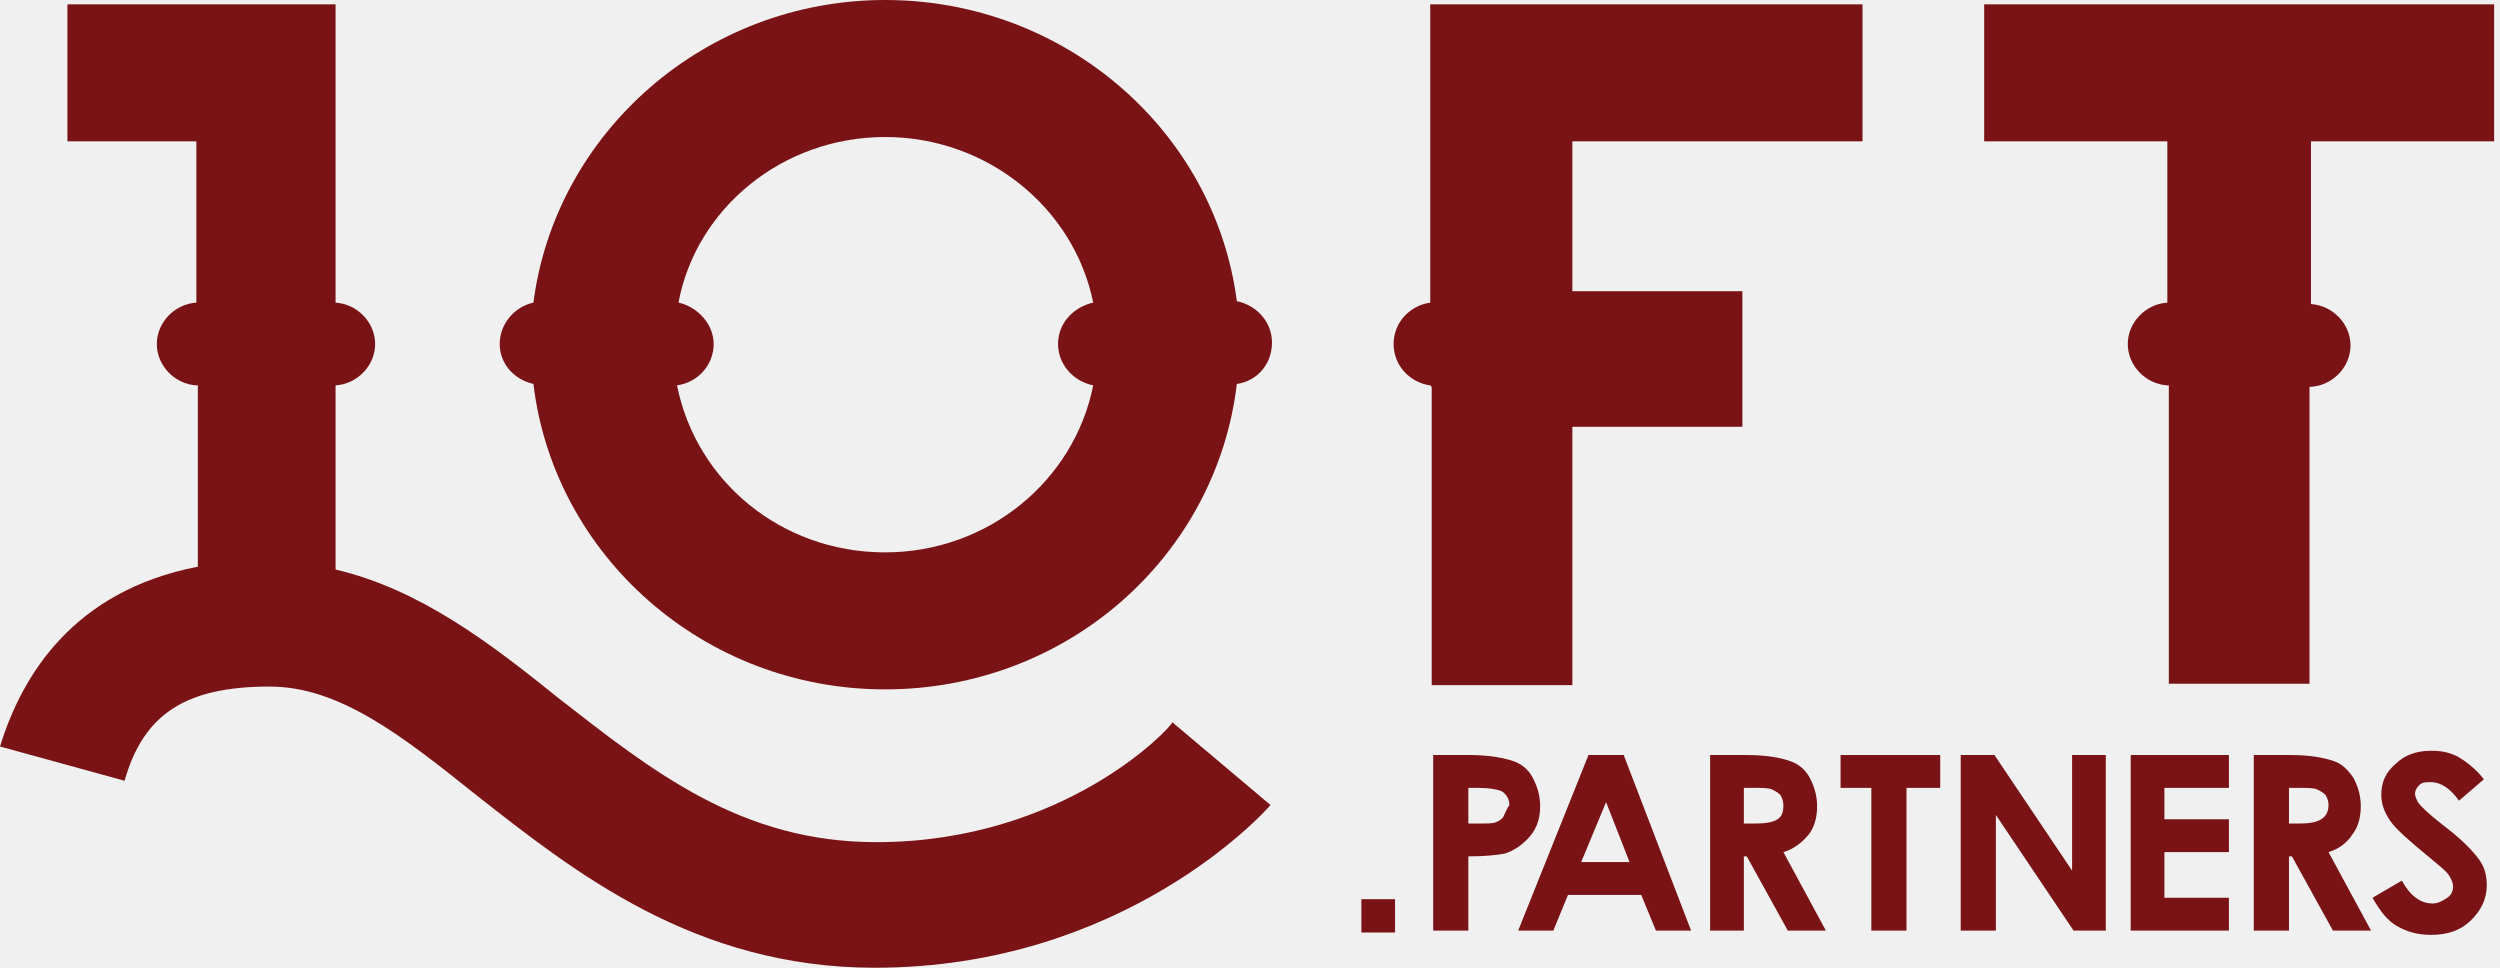
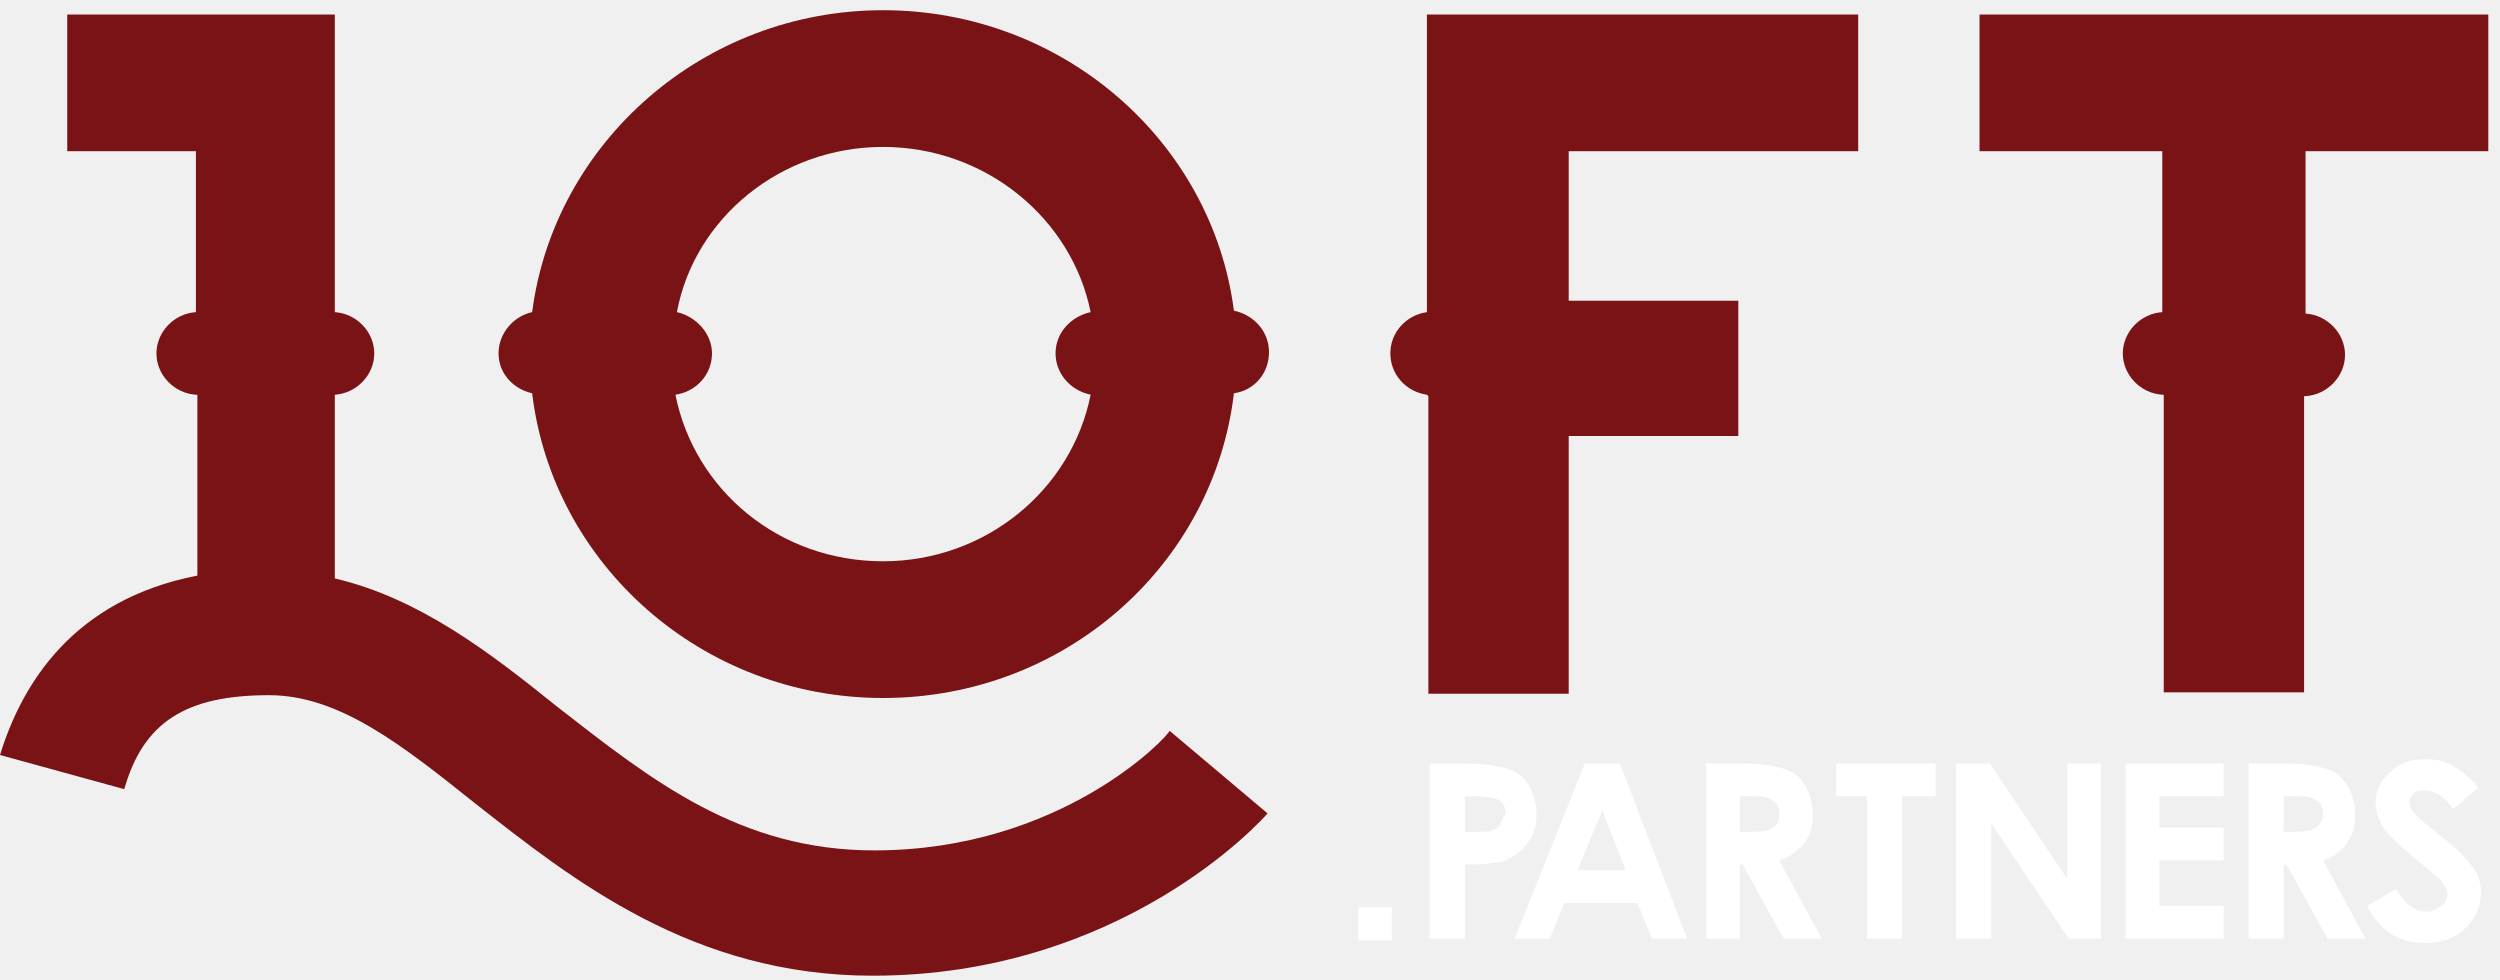
- <svg xmlns="http://www.w3.org/2000/svg" width="93" height="36" viewBox="0 0 93 36" fill="none">
-   <path d="M56.912 31.114C57.184 30.795 57.293 30.424 57.293 29.999C57.293 29.574 57.184 29.256 57.021 28.937C56.857 28.618 56.585 28.406 56.258 28.3C55.931 28.194 55.386 28.087 54.677 28.087H53.314V34.618H54.622V31.857C55.276 31.857 55.713 31.804 55.985 31.751C56.312 31.645 56.639 31.432 56.912 31.114ZM55.931 30.37C55.876 30.477 55.767 30.53 55.658 30.583C55.549 30.636 55.331 30.636 55.004 30.636H54.622V29.309H55.004C55.386 29.309 55.658 29.362 55.822 29.415C56.04 29.521 56.149 29.733 56.149 29.946C56.04 30.105 55.985 30.264 55.931 30.37Z" fill="#7A1316" />
-   <path d="M59.092 28.087L56.476 34.618H57.784L58.329 33.291H61.055L61.6 34.618H62.908L60.401 28.087H59.092ZM58.82 32.069L59.746 29.84L60.619 32.069H58.82Z" fill="#7A1316" />
-   <path d="M67.269 31.061C67.487 30.795 67.596 30.424 67.596 29.999C67.596 29.574 67.487 29.256 67.324 28.937C67.16 28.618 66.888 28.406 66.56 28.3C66.233 28.194 65.743 28.087 64.98 28.087H63.617V34.618H64.871V31.857H64.98L66.506 34.618H67.923L66.342 31.698C66.724 31.592 67.051 31.326 67.269 31.061ZM66.124 30.477C65.961 30.583 65.688 30.636 65.307 30.636H64.871V29.309H65.198C65.525 29.309 65.797 29.309 65.906 29.362C66.015 29.415 66.124 29.468 66.233 29.574C66.288 29.68 66.342 29.786 66.342 29.946C66.342 30.211 66.288 30.37 66.124 30.477Z" fill="#7A1316" />
-   <path d="M68.469 29.309H69.614V34.618H70.922V29.309H72.176V28.087H68.469V29.309Z" fill="#7A1316" />
-   <path d="M77.082 32.388L74.193 28.087H72.939V34.618H74.247V30.317L77.136 34.618H78.336V28.087H77.082V32.388Z" fill="#7A1316" />
-   <path d="M79.262 34.618H82.915V33.397H80.516V31.698H82.915V30.477H80.516V29.309H82.915V28.087H79.262V34.618Z" fill="#7A1316" />
-   <path d="M87.494 31.061C87.712 30.795 87.821 30.424 87.821 29.999C87.821 29.574 87.712 29.256 87.548 28.937C87.33 28.618 87.112 28.406 86.785 28.3C86.458 28.194 85.967 28.087 85.204 28.087H83.841V34.618H85.15V31.857H85.259L86.785 34.618H88.202L86.621 31.698C87.003 31.592 87.33 31.326 87.494 31.061ZM86.349 30.477C86.185 30.583 85.913 30.636 85.531 30.636H85.15V29.309H85.477C85.804 29.309 86.076 29.309 86.185 29.362C86.294 29.415 86.403 29.468 86.513 29.574C86.567 29.68 86.621 29.786 86.621 29.946C86.621 30.211 86.513 30.37 86.349 30.477Z" fill="#7A1316" />
-   <path d="M91.746 31.432C91.637 31.326 91.364 31.061 90.874 30.689C90.328 30.264 90.056 29.999 89.947 29.84C89.892 29.733 89.838 29.627 89.838 29.521C89.838 29.415 89.892 29.308 90.001 29.202C90.11 29.096 90.219 29.096 90.437 29.096C90.764 29.096 91.146 29.308 91.473 29.786L92.4 28.99C92.073 28.565 91.691 28.3 91.419 28.14C91.091 27.981 90.819 27.928 90.437 27.928C89.892 27.928 89.456 28.087 89.129 28.406C88.748 28.724 88.584 29.096 88.584 29.574C88.584 29.893 88.693 30.211 88.911 30.53C89.129 30.848 89.62 31.273 90.328 31.857C90.71 32.176 90.983 32.388 91.091 32.547C91.201 32.707 91.255 32.866 91.255 32.972C91.255 33.131 91.201 33.291 91.037 33.397C90.874 33.503 90.71 33.609 90.492 33.609C90.056 33.609 89.674 33.344 89.347 32.76L88.257 33.397C88.529 33.875 88.802 34.246 89.184 34.459C89.565 34.671 89.947 34.777 90.437 34.777C91.037 34.777 91.528 34.618 91.909 34.246C92.291 33.875 92.509 33.45 92.509 32.919C92.509 32.654 92.454 32.388 92.345 32.176C92.236 31.963 92.018 31.698 91.746 31.432Z" fill="#7A1316" />
-   <path d="M92.4 0.161H74.084H73.811V0.426V4.992V5.258H74.084H80.625V11.258C79.808 11.311 79.153 12.001 79.153 12.797C79.153 13.594 79.808 14.284 80.625 14.337C80.625 14.337 80.625 14.337 80.68 14.337V25.169V25.434H80.952H85.64H85.913V25.169V14.39C85.913 14.39 85.913 14.39 85.968 14.39C86.785 14.337 87.439 13.647 87.439 12.851C87.439 12.054 86.785 11.364 85.968 11.311V5.258H92.509H92.782V4.992V0.426V0.161H92.4Z" fill="#7A1316" />
-   <path d="M53.259 25.222V25.487H53.532H58.22H58.492V25.222V15.877H64.543H64.816V15.611V11.098V10.833H64.543H58.492V5.258H69.013H69.286V4.992V0.426V0.161H69.013H53.477H53.205V0.426V11.258C52.441 11.364 51.842 12.001 51.842 12.797C51.842 13.594 52.441 14.231 53.205 14.337L53.259 14.39V15.665V25.222Z" fill="#7A1316" />
-   <path d="M32.599 31.328C27.584 31.328 24.313 28.726 20.77 25.965C18.262 23.947 15.645 21.93 12.483 21.186V15.611V14.337C13.301 14.284 13.955 13.594 13.955 12.797C13.955 12.001 13.301 11.311 12.483 11.258V11.098V4.992V0.426V0.161H12.374H2.508V5.258H7.305V11.258C6.487 11.311 5.833 12.001 5.833 12.797C5.833 13.594 6.487 14.284 7.305 14.337C7.305 14.337 7.305 14.337 7.359 14.337V15.611V21.08C2.726 21.983 0.818 25.116 0 27.77L4.634 29.044C5.342 26.549 6.923 25.54 10.03 25.54C12.647 25.54 14.991 27.399 17.717 29.576C21.369 32.443 25.839 36 32.544 36C41.812 36 47.045 30.213 47.263 29.947L43.611 26.868C43.556 27.08 39.577 31.328 32.599 31.328Z" fill="#7A1316" />
-   <path d="M19.843 14.283C20.606 20.654 26.167 25.645 32.926 25.645C39.686 25.645 45.246 20.707 46.01 14.283C46.773 14.176 47.318 13.539 47.318 12.743C47.318 11.999 46.773 11.362 46.01 11.203C45.192 4.885 39.632 0 32.926 0C26.221 0 20.661 4.938 19.843 11.256C19.134 11.415 18.589 12.053 18.589 12.796C18.589 13.539 19.134 14.123 19.843 14.283ZM32.926 5.097C36.742 5.097 39.959 7.752 40.667 11.256C39.959 11.415 39.359 11.999 39.359 12.796C39.359 13.539 39.904 14.176 40.667 14.336C39.959 17.893 36.742 20.548 32.926 20.548C29.056 20.548 25.894 17.893 25.186 14.336C25.949 14.229 26.548 13.592 26.548 12.796C26.548 12.053 25.949 11.415 25.24 11.256C25.894 7.752 29.11 5.097 32.926 5.097Z" fill="#7A1316" />
-   <path d="M51.896 33.45H50.643V34.689H51.896V33.45Z" fill="#7A1316" />
+ <svg xmlns="http://www.w3.org/2000/svg" width="171" height="67" viewBox="0 0 171 67" fill="none">
+   <path d="M104.4 57.775C104.9 57.191 105.1 56.509 105.1 55.73C105.1 54.95 104.9 54.366 104.6 53.782C104.3 53.197 103.8 52.807 103.2 52.613C102.6 52.418 101.6 52.223 100.3 52.223H97.8V64.203H100.2V59.138C101.4 59.138 102.2 59.041 102.7 58.944C103.3 58.749 103.9 58.359 104.4 57.775ZM102.6 56.411C102.5 56.606 102.3 56.703 102.1 56.801C101.9 56.898 101.5 56.898 100.9 56.898H100.2V54.463H100.9C101.6 54.463 102.1 54.561 102.4 54.658C102.8 54.853 103 55.242 103 55.632C102.8 55.924 102.7 56.217 102.6 56.411Z" fill="#FFFFFF" />
+   <path d="M108.4 52.223L103.6 64.203H106L107 61.768H112L113 64.203H115.4L110.8 52.223H108.4ZM107.9 59.528L109.6 55.437L111.2 59.528H107.9Z" fill="#FFFFFF" />
+   <path d="M123.4 57.678C123.8 57.191 124 56.509 124 55.73C124 54.95 123.8 54.366 123.5 53.782C123.2 53.197 122.7 52.807 122.1 52.613C121.5 52.418 120.6 52.223 119.2 52.223H116.7V64.203H119V59.138H119.2L122 64.203H124.6L121.7 58.846C122.4 58.651 123 58.164 123.4 57.678ZM121.3 56.606C121 56.801 120.5 56.898 119.8 56.898H119V54.463H119.6C120.2 54.463 120.7 54.463 120.9 54.561C121.1 54.658 121.3 54.755 121.5 54.95C121.6 55.145 121.7 55.34 121.7 55.632C121.7 56.119 121.6 56.411 121.3 56.606Z" fill="#FFFFFF" />
+   <path d="M125.6 54.463H127.7V64.203H130.1V54.463H132.4V52.223H125.6V54.463Z" fill="#FFFFFF" />
+   <path d="M141.4 60.112L136.1 52.223H133.8V64.203H136.2V56.314L141.5 64.203H143.7V52.223H141.4V60.112Z" fill="#FFFFFF" />
+   <path d="M145.4 64.203H152.1V61.963H147.7V58.846H152.1V56.606H147.7V54.463H152.1V52.223H145.4V64.203Z" fill="#FFFFFF" />
+   <path d="M160.5 57.678C160.9 57.191 161.1 56.509 161.1 55.73C161.1 54.95 160.9 54.366 160.6 53.782C160.2 53.197 159.8 52.807 159.2 52.613C158.6 52.418 157.7 52.223 156.3 52.223H153.8V64.203H156.2V59.138H156.4L159.2 64.203H161.8L158.9 58.846C159.6 58.651 160.2 58.164 160.5 57.678ZM158.4 56.606C158.1 56.801 157.6 56.898 156.9 56.898H156.2V54.463H156.8C157.4 54.463 157.9 54.463 158.1 54.561C158.3 54.658 158.5 54.755 158.7 54.95C158.8 55.145 158.9 55.34 158.9 55.632C158.9 56.119 158.7 56.411 158.4 56.606Z" fill="#FFFFFF" />
+   <path d="M168.3 58.359C168.1 58.164 167.6 57.678 166.7 56.996C165.7 56.217 165.2 55.73 165 55.437C164.9 55.242 164.8 55.048 164.8 54.853C164.8 54.658 164.9 54.463 165.1 54.269C165.3 54.074 165.5 54.074 165.9 54.074C166.5 54.074 167.2 54.463 167.8 55.34L169.5 53.879C168.9 53.1 168.2 52.613 167.7 52.321C167.1 52.028 166.6 51.931 165.9 51.931C164.9 51.931 164.1 52.223 163.5 52.807C162.8 53.392 162.5 54.074 162.5 54.95C162.5 55.535 162.7 56.119 163.1 56.703C163.5 57.288 164.4 58.067 165.7 59.138C166.4 59.723 166.9 60.112 167.1 60.405C167.3 60.697 167.4 60.989 167.4 61.184C167.4 61.476 167.3 61.768 167 61.963C166.7 62.158 166.4 62.353 166 62.353C165.2 62.353 164.5 61.866 163.9 60.794L161.9 61.963C162.4 62.84 162.9 63.521 163.6 63.911C164.3 64.301 165 64.495 165.9 64.495C167 64.495 167.9 64.203 168.6 63.521C169.3 62.84 169.7 62.06 169.7 61.086C169.7 60.599 169.6 60.112 169.4 59.723C169.2 59.333 168.8 58.846 168.3 58.359Z" fill="#FFFFFF" />
+   <path d="M169.5 0.994H135.9H135.4V1.481V9.857V10.344H135.9H147.9V21.351C146.4 21.448 145.2 22.714 145.2 24.175C145.2 25.636 146.4 26.902 147.9 27C147.9 27 147.9 27 148 27V46.869V47.356H148.5H157.1H157.6V46.869V27.097C157.6 27.097 157.6 27.097 157.7 27.097C159.2 27 160.4 25.733 160.4 24.272C160.4 22.811 159.2 21.545 157.7 21.448V10.344H169.7H170.2V9.857V1.481V0.994H169.5Z" fill="#7A1316" />
+   <path d="M97.7 46.966V47.453H98.2H106.8H107.3V46.966V29.824H118.4H118.9V29.337V21.058V20.571H118.4H107.3V10.344H126.6H127.1V9.857V1.481V0.994H126.6H98.1H97.6V1.481V21.351C96.2 21.545 95.1 22.714 95.1 24.175C95.1 25.636 96.2 26.805 97.6 27L97.7 27.097V29.434V46.966Z" fill="#7A1316" />
+   <path d="M59.8 58.167C50.6 58.167 44.6 53.395 38.1 48.33C33.5 44.629 28.7 40.928 22.9 39.564V29.337V27C24.4 26.902 25.6 25.636 25.6 24.175C25.6 22.714 24.4 21.448 22.9 21.351V21.058V9.857V1.481V0.994H22.7H4.6V10.344H13.4V21.351C11.9 21.448 10.7 22.714 10.7 24.175C10.7 25.636 11.9 26.902 13.4 27C13.4 27 13.4 27 13.5 27V29.337V39.369C5 41.025 1.5 46.772 0 51.642L8.5 53.979C9.8 49.401 12.7 47.551 18.4 47.551C23.2 47.551 27.5 50.96 32.5 54.953C39.2 60.212 47.4 66.738 59.7 66.738C76.7 66.738 86.3 56.122 86.7 55.635L80 49.986C79.9 50.375 72.6 58.167 59.8 58.167Z" fill="#7A1316" />
+   <path d="M36.4 26.899C37.8 38.587 48 47.743 60.4 47.743C72.8 47.743 83 38.685 84.4 26.899C85.8 26.705 86.8 25.536 86.8 24.075C86.8 22.711 85.8 21.543 84.4 21.25C82.9 9.66 72.7 0.699 60.4 0.699C48.1 0.699 37.9 9.757 36.4 21.348C35.1 21.64 34.1 22.809 34.1 24.172C34.1 25.536 35.1 26.607 36.4 26.899ZM60.4 10.05C67.4 10.05 73.3 14.919 74.6 21.348C73.3 21.64 72.2 22.711 72.2 24.172C72.2 25.536 73.2 26.705 74.6 26.997C73.3 33.523 67.4 38.392 60.4 38.392C53.3 38.392 47.5 33.523 46.2 26.997C47.6 26.802 48.7 25.633 48.7 24.172C48.7 22.809 47.6 21.64 46.3 21.348C47.5 14.919 53.4 10.05 60.4 10.05Z" fill="#7A1316" />
+   <path d="M95.2 62.06H92.9V64.334H95.2V62.06Z" fill="#FFFFFF" />
</svg>
